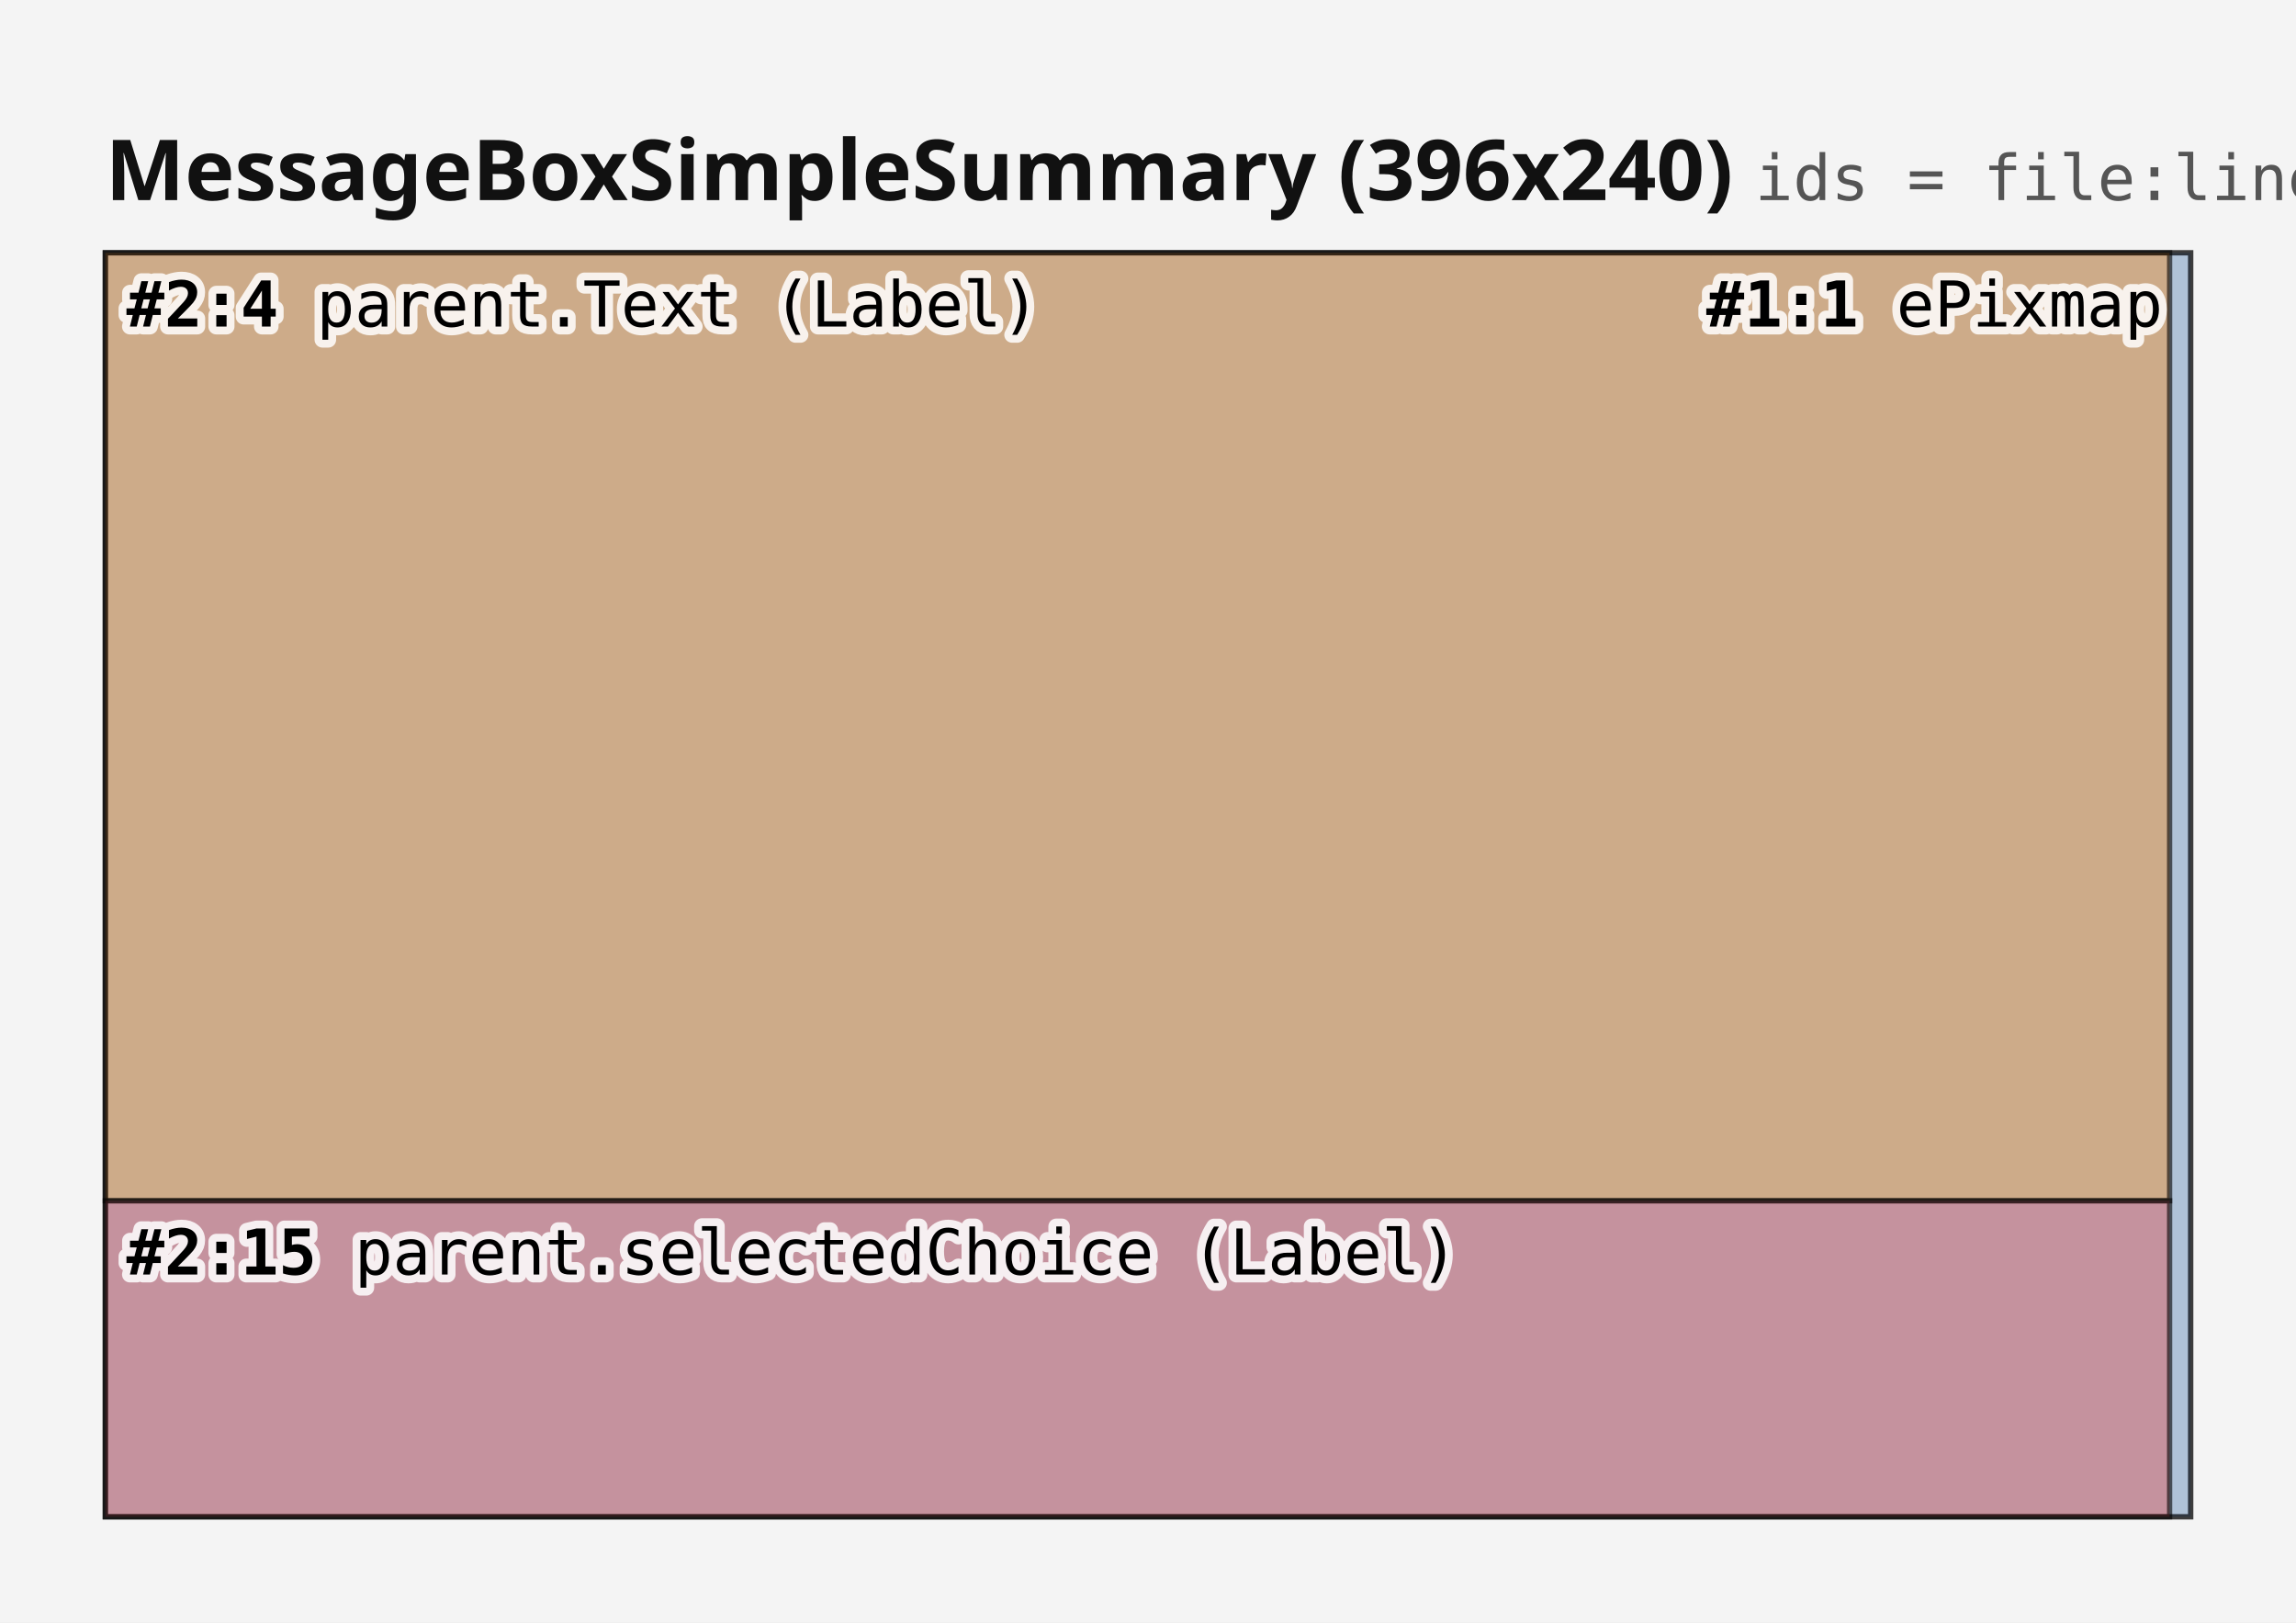
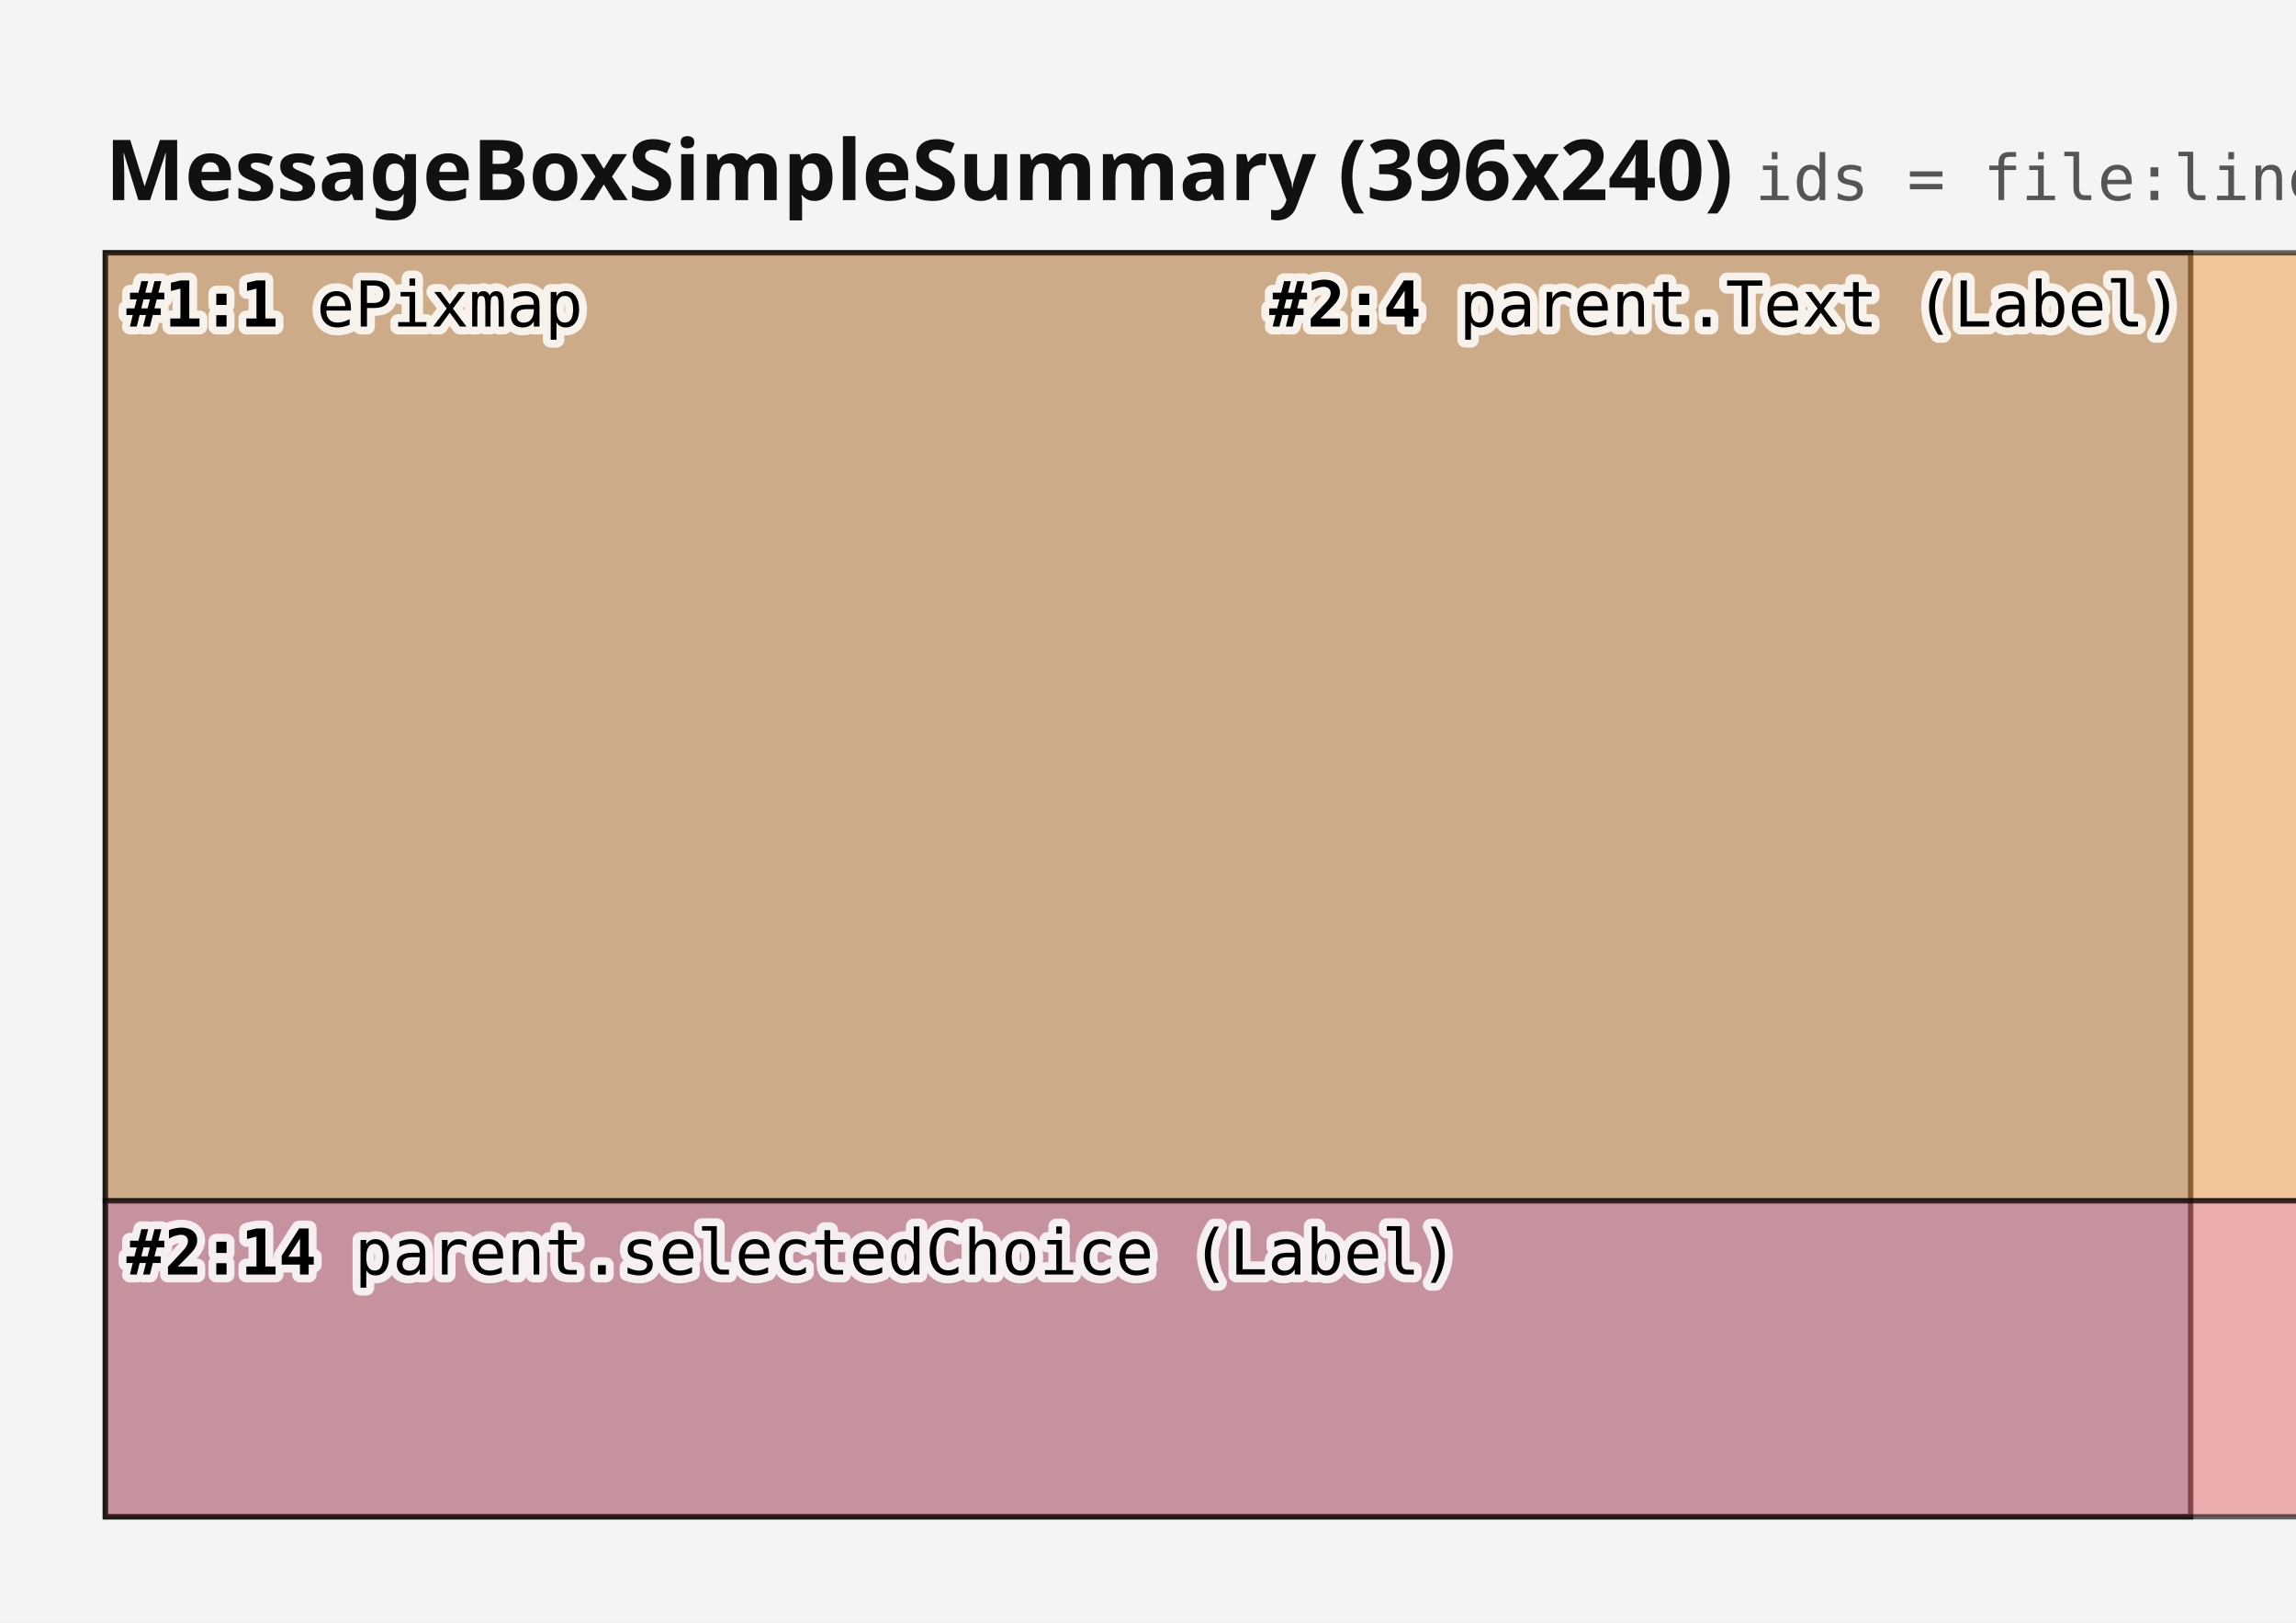
<svg xmlns="http://www.w3.org/2000/svg" width="436" height="308" viewBox="0 0 436 308">
  <rect x="0" y="0" width="436" height="308" fill="#f4f4f4" />
  <text x="20" y="38" font-family="sans-serif" font-size="16" font-weight="bold" fill="#111111">MessageBoxSimpleSummary (396x240) <tspan font-family="monospace" font-size="12" font-weight="normal" fill="#555555">ids = file:line - 1=screenpart_LCDBackground.ymlinc  2=screenpart_MessageBoxSummary.ymlinc</tspan>
  </text>
  <g data-screen="0" transform="translate(20,48)">
    <rect x="0" y="0" width="396" height="240" fill="#ffffff" stroke="#999999" stroke-width="1" />
    <rect data-ref="0:0" data-src="screenpart_LCDBackground.ymlinc:1" x="0" y="0" width="396" height="240" fill="#4e79a7" fill-opacity="0.45" stroke="#000000" stroke-opacity="0.6" stroke-width="1" />
-     <rect data-ref="0:1" data-src="screenpart_MessageBoxSummary.ymlinc:4" x="0" y="0" width="392" height="180" fill="#f28e2b" fill-opacity="0.45" stroke="#000000" stroke-opacity="0.6" stroke-width="1" />
-     <rect data-ref="0:2" data-src="screenpart_MessageBoxSummary.ymlinc:15" x="0" y="180" width="392" height="60" fill="#e15759" fill-opacity="0.45" stroke="#000000" stroke-opacity="0.6" stroke-width="1" />
+     <rect data-ref="0:1" data-src="screenpart_MessageBoxSummary.ymlinc:4" x="0" y="0" width="1920" height="180" fill="#f28e2b" fill-opacity="0.45" stroke="#000000" stroke-opacity="0.6" stroke-width="1" />
+     <rect data-ref="0:2" data-src="screenpart_MessageBoxSummary.ymlinc:14" x="0" y="180" width="1920" height="60" fill="#e15759" fill-opacity="0.45" stroke="#000000" stroke-opacity="0.6" stroke-width="1" />
    <g pointer-events="none" font-family="monospace" font-size="12" fill="#000000" stroke="#ffffff" stroke-width="3" stroke-opacity="0.85" stroke-linejoin="round" paint-order="stroke">
-       <text x="304" y="14">
+       <text x="4" y="14">
        <tspan font-weight="bold">#1:1</tspan> ePixmap</text>
-       <text x="4" y="14">
+       <text x="221" y="14">
        <tspan font-weight="bold">#2:4</tspan> parent.Text (Label)</text>
      <text x="4" y="194">
-         <tspan font-weight="bold">#2:15</tspan> parent.selectedChoice (Label)</text>
+         <tspan font-weight="bold">#2:14</tspan> parent.selectedChoice (Label)</text>
    </g>
  </g>
</svg>
